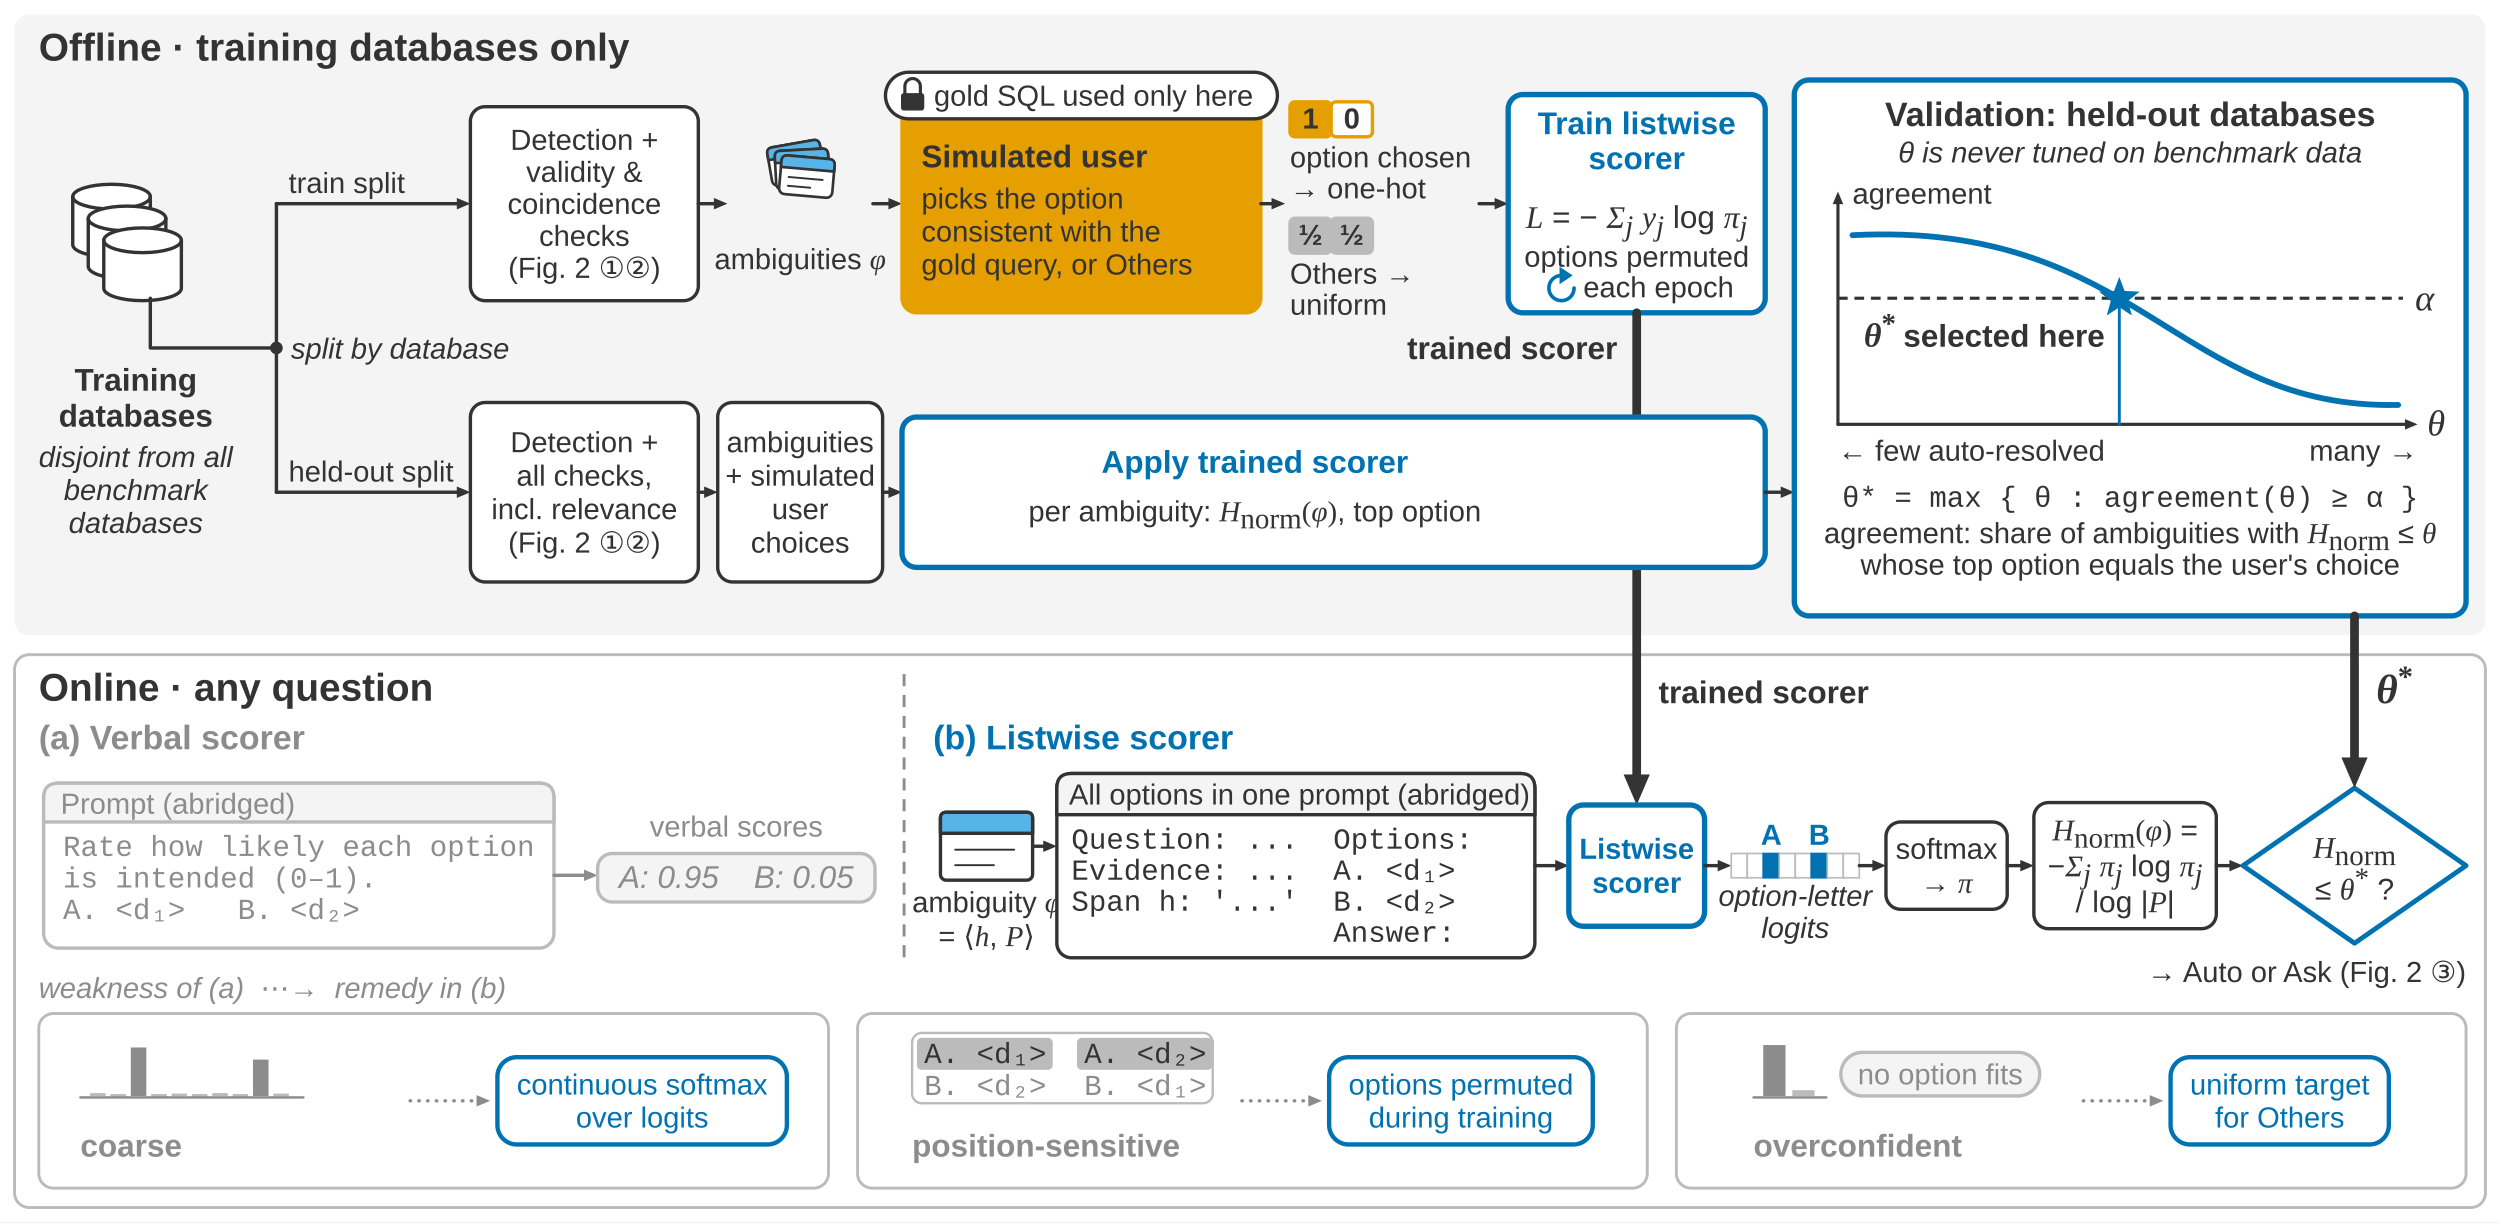
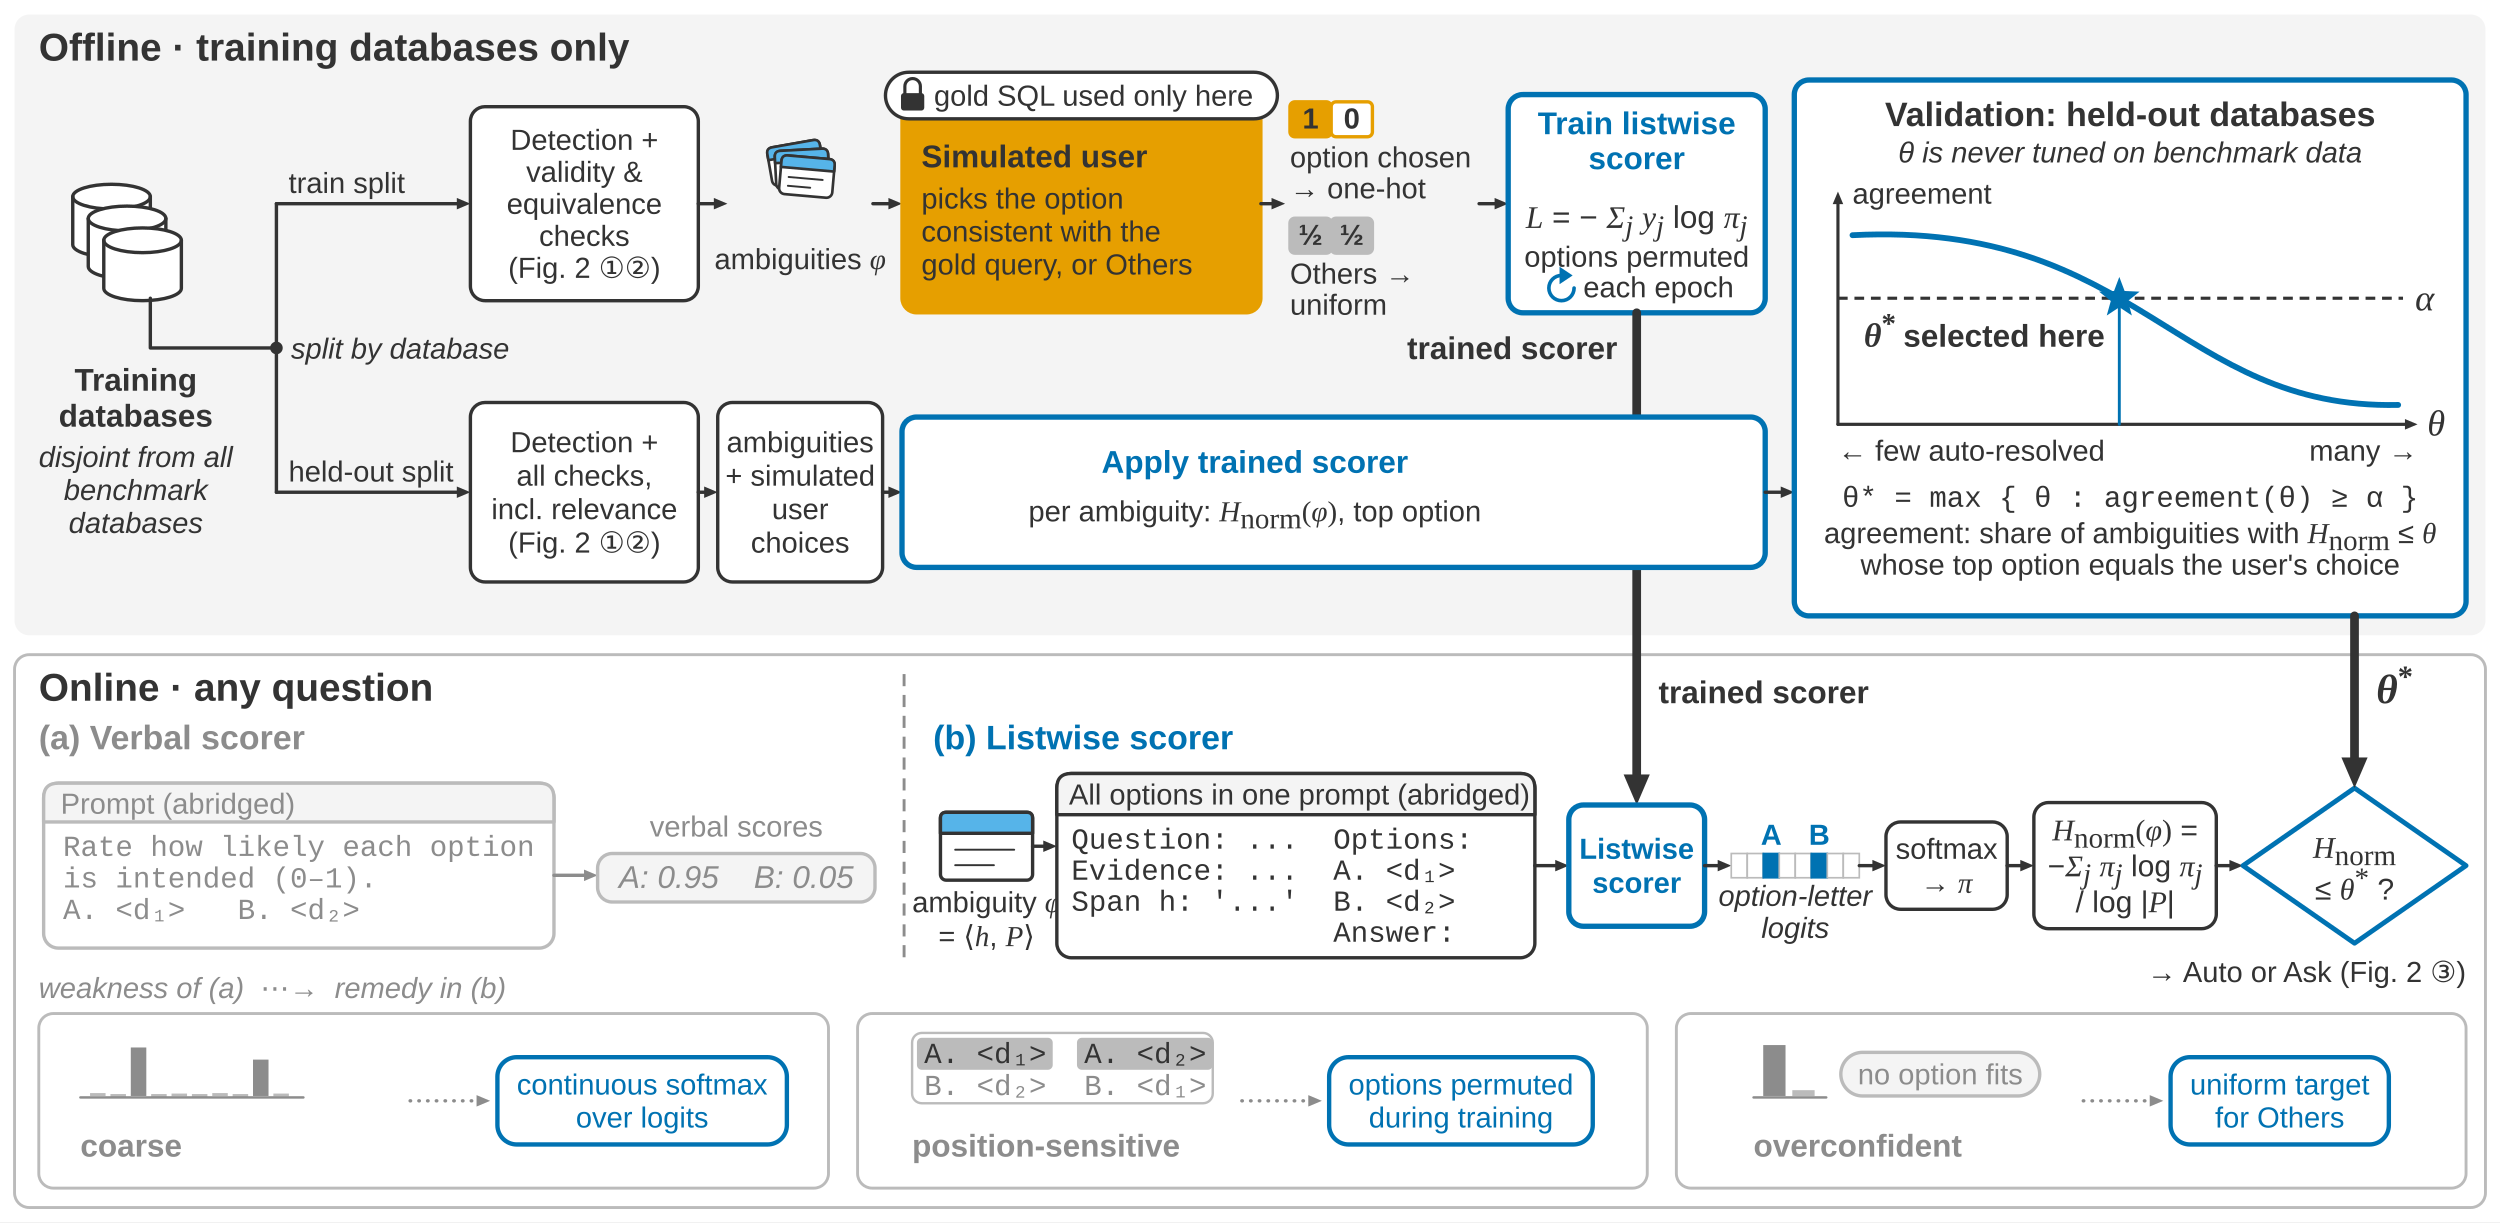
<svg xmlns="http://www.w3.org/2000/svg" width="7.16in" height="3.5in" viewBox="0 0 515.52 252.0">
  <rect width="515.52" height="252.0" fill="#FFFFFF" />
  <rect x="3.00" y="3.00" width="509.52" height="128.00" rx="3" fill="#F4F4F4" stroke="none" />
  <rect x="3.00" y="135.00" width="509.52" height="114.00" rx="3" fill="#FFFFFF" stroke="#BBBBBB" stroke-width="0.6" />
  <text fill="#333333" xml:space="preserve">
    <tspan x="8.00" y="12.50" font-family="'Liberation Sans', Helvetica, Arial, sans-serif" font-size="8.00" font-weight="bold">Offline · training databases only</tspan>
  </text>
  <text fill="#333333" xml:space="preserve">
    <tspan x="8.00" y="144.50" font-family="'Liberation Sans', Helvetica, Arial, sans-serif" font-size="8.00" font-weight="bold">Online · any question</tspan>
  </text>
  <path d="M15.0,40.55 A8.0,2.55 0 0 1 31.0,40.55 V50.45 A8.0,2.55 0 0 1 15.0,50.45 Z" fill="#FFFFFF" stroke="#333333" stroke-width="0.7" stroke-linejoin="round" stroke-linecap="round" />
  <path d="M15.0,40.55 A8.0,2.55 0 0 0 31.0,40.55" fill="none" stroke="#333333" stroke-width="0.7" stroke-linejoin="round" stroke-linecap="round" />
  <path d="M18.2,45.05 A8.0,2.55 0 0 1 34.2,45.05 V54.95 A8.0,2.55 0 0 1 18.2,54.95 Z" fill="#FFFFFF" stroke="#333333" stroke-width="0.7" stroke-linejoin="round" stroke-linecap="round" />
  <path d="M18.2,45.05 A8.0,2.55 0 0 0 34.2,45.05" fill="none" stroke="#333333" stroke-width="0.7" stroke-linejoin="round" stroke-linecap="round" />
  <path d="M21.4,49.55 A8.0,2.55 0 0 1 37.4,49.55 V59.45 A8.0,2.55 0 0 1 21.4,59.45 Z" fill="#FFFFFF" stroke="#333333" stroke-width="0.7" stroke-linejoin="round" stroke-linecap="round" />
  <path d="M21.4,49.55 A8.0,2.55 0 0 0 37.4,49.55" fill="none" stroke="#333333" stroke-width="0.7" stroke-linejoin="round" stroke-linecap="round" />
  <text fill="#333333" xml:space="preserve">
    <tspan x="15.36" y="80.58" font-family="'Liberation Sans', Helvetica, Arial, sans-serif" font-size="6.50" font-weight="bold">Training</tspan>
  </text>
  <text fill="#333333" xml:space="preserve">
    <tspan x="12.10" y="87.98" font-family="'Liberation Sans', Helvetica, Arial, sans-serif" font-size="6.50" font-weight="bold">databases</tspan>
  </text>
  <text fill="#333333" xml:space="preserve">
    <tspan x="7.99" y="96.30" font-family="'Liberation Sans', Helvetica, Arial, sans-serif" font-size="6.00" font-style="italic">disjoint from all</tspan>
  </text>
  <text fill="#333333" xml:space="preserve">
    <tspan x="13.16" y="103.10" font-family="'Liberation Sans', Helvetica, Arial, sans-serif" font-size="6.00" font-style="italic">benchmark</tspan>
  </text>
  <text fill="#333333" xml:space="preserve">
    <tspan x="14.16" y="109.90" font-family="'Liberation Sans', Helvetica, Arial, sans-serif" font-size="6.00" font-style="italic">databases</tspan>
  </text>
  <path d="M31.00,61.50 L31.00,71.75 L57.00,71.75" fill="none" stroke="#333333" stroke-width="0.7" stroke-linejoin="round" stroke-linecap="round" />
  <path d="M57.00,42.00 L57.00,101.50" fill="none" stroke="#333333" stroke-width="0.7" stroke-linejoin="round" stroke-linecap="round" />
  <circle cx="57.00" cy="71.75" r="1.3" fill="#333333" stroke="none" />
  <path d="M57.00,42.00 L94.76,42.00" fill="none" stroke="#333333" stroke-width="0.7" stroke-linejoin="round" stroke-linecap="round" />
  <polygon points="97.00,42.00 94.20,43.18 94.20,40.82" fill="#333333" />
  <path d="M57.00,101.50 L94.76,101.50" fill="none" stroke="#333333" stroke-width="0.7" stroke-linejoin="round" stroke-linecap="round" />
  <polygon points="97.00,101.50 94.20,102.68 94.20,100.32" fill="#333333" />
  <text fill="#333333" xml:space="preserve">
    <tspan x="59.50" y="39.80" font-family="'Liberation Sans', Helvetica, Arial, sans-serif" font-size="6.00">train split</tspan>
  </text>
  <text fill="#333333" xml:space="preserve">
    <tspan x="59.50" y="99.30" font-family="'Liberation Sans', Helvetica, Arial, sans-serif" font-size="6.00">held-out split</tspan>
  </text>
  <text fill="#333333" xml:space="preserve">
    <tspan x="60.00" y="73.95" font-family="'Liberation Sans', Helvetica, Arial, sans-serif" font-size="6.00" font-style="italic">split by database</tspan>
  </text>
  <rect x="97.00" y="22.00" width="47.00" height="40.00" rx="3" fill="#FFFFFF" stroke="#333333" stroke-width="0.7" />
  <text fill="#333333" xml:space="preserve">
    <tspan x="105.24" y="30.90" font-family="'Liberation Sans', Helvetica, Arial, sans-serif" font-size="6.00">Detection +</tspan>
  </text>
  <text fill="#333333" xml:space="preserve">
    <tspan x="108.50" y="37.50" font-family="'Liberation Sans', Helvetica, Arial, sans-serif" font-size="6.00">validity &amp;</tspan>
  </text>
  <text fill="#333333" xml:space="preserve">
-     <tspan x="104.66" y="44.10" font-family="'Liberation Sans', Helvetica, Arial, sans-serif" font-size="6.00">coincidence</tspan>
+     <tspan x="104.49" y="44.10" font-family="'Liberation Sans', Helvetica, Arial, sans-serif" font-size="6.00">equivalence</tspan>
  </text>
  <text fill="#333333" xml:space="preserve">
    <tspan x="111.16" y="50.70" font-family="'Liberation Sans', Helvetica, Arial, sans-serif" font-size="6.00">checks</tspan>
  </text>
  <text fill="#333333" xml:space="preserve">
    <tspan x="104.79" y="57.30" font-family="'Liberation Sans', Helvetica, Arial, sans-serif" font-size="6.00">(Fig. 2 </tspan>
    <tspan x="123.46" y="57.30" font-family="'DejaVu Sans', 'Segoe UI Symbol', sans-serif" font-size="6.00">①②</tspan>
    <tspan x="134.22" y="57.30" font-family="'Liberation Sans', Helvetica, Arial, sans-serif" font-size="6.00">)</tspan>
  </text>
  <path d="M144.00,42.00 L147.76,42.00" fill="none" stroke="#333333" stroke-width="0.7" stroke-linejoin="round" stroke-linecap="round" />
  <polygon points="150.00,42.00 147.20,43.18 147.20,40.82" fill="#333333" />
  <g transform="rotate(-10 165.0 38.5)">
    <rect x="159.50" y="29.50" width="11.00" height="8.00" rx="1.2" fill="#FFFFFF" stroke="#333333" stroke-width="0.55" />
    <path d="M159.5,31.98 V30.7 Q159.5,29.5 160.7,29.5 H169.3 Q170.5,29.5 170.5,30.7 V31.98 Z" fill="#56B4E9" stroke="#333333" stroke-width="0.55" stroke-linejoin="round" stroke-linecap="round" />
    <path d="M161.26,33.91 L168.30,33.91" fill="none" stroke="#333333" stroke-width="0.4" stroke-linejoin="round" stroke-linecap="round" />
    <path d="M161.26,35.73 L165.88,35.73" fill="none" stroke="#333333" stroke-width="0.4" stroke-linejoin="round" stroke-linecap="round" />
  </g>
  <g transform="rotate(-3 165.0 38.5)">
    <rect x="160.10" y="30.90" width="11.00" height="8.00" rx="1.2" fill="#FFFFFF" stroke="#333333" stroke-width="0.55" />
    <path d="M160.1,33.38 V32.1 Q160.1,30.9 161.3,30.9 H169.9 Q171.1,30.9 171.1,32.1 V33.38 Z" fill="#56B4E9" stroke="#333333" stroke-width="0.55" stroke-linejoin="round" stroke-linecap="round" />
    <path d="M161.86,35.31 L168.90,35.31" fill="none" stroke="#333333" stroke-width="0.4" stroke-linejoin="round" stroke-linecap="round" />
    <path d="M161.86,37.13 L166.48,37.13" fill="none" stroke="#333333" stroke-width="0.4" stroke-linejoin="round" stroke-linecap="round" />
  </g>
  <g transform="rotate(5 165.0 38.5)">
    <rect x="160.70" y="32.30" width="11.00" height="8.00" rx="1.2" fill="#FFFFFF" stroke="#333333" stroke-width="0.55" />
    <path d="M160.7,34.78 V33.5 Q160.7,32.3 161.9,32.3 H170.5 Q171.7,32.3 171.7,33.5 V34.78 Z" fill="#56B4E9" stroke="#333333" stroke-width="0.55" stroke-linejoin="round" stroke-linecap="round" />
    <path d="M162.46,36.71 L169.50,36.71" fill="none" stroke="#333333" stroke-width="0.4" stroke-linejoin="round" stroke-linecap="round" />
    <path d="M162.46,38.53 L167.08,38.53" fill="none" stroke="#333333" stroke-width="0.4" stroke-linejoin="round" stroke-linecap="round" />
  </g>
  <text fill="#333333" xml:space="preserve">
    <tspan x="147.33" y="55.50" font-family="'Liberation Sans', Helvetica, Arial, sans-serif" font-size="6.00">ambiguities </tspan>
    <tspan x="179.35" y="55.50" font-family="'Liberation Serif', 'Times New Roman', Times, serif" font-size="6.00" font-style="italic">φ</tspan>
  </text>
  <path d="M180.00,42.00 L183.76,42.00" fill="none" stroke="#333333" stroke-width="0.7" stroke-linejoin="round" stroke-linecap="round" />
  <polygon points="186.00,42.00 183.20,43.18 183.20,40.82" fill="#333333" />
  <rect x="186.00" y="19.50" width="74.00" height="45.00" rx="3" fill="#E69F00" stroke="#E69F00" stroke-width="0.7" />
  <text fill="#333333" xml:space="preserve">
    <tspan x="190.00" y="34.50" font-family="'Liberation Sans', Helvetica, Arial, sans-serif" font-size="6.50" font-weight="bold">Simulated user</tspan>
  </text>
  <text fill="#333333" xml:space="preserve">
    <tspan x="190.00" y="43.00" font-family="'Liberation Sans', Helvetica, Arial, sans-serif" font-size="6.00">picks the option</tspan>
  </text>
  <text fill="#333333" xml:space="preserve">
    <tspan x="190.00" y="49.80" font-family="'Liberation Sans', Helvetica, Arial, sans-serif" font-size="6.00">consistent with the</tspan>
  </text>
  <text fill="#333333" xml:space="preserve">
    <tspan x="190.00" y="56.60" font-family="'Liberation Sans', Helvetica, Arial, sans-serif" font-size="6.00">gold query, or Others</tspan>
  </text>
  <rect x="182.59" y="14.90" width="80.82" height="9.60" rx="4.8" fill="#FFFFFF" stroke="#333333" stroke-width="0.7" />
  <path d="M186.591,19.4 V17.8 A1.6,1.6 0 0 1 189.791,17.8 V19.4" fill="none" stroke="#333333" stroke-width="0.65" stroke-linejoin="round" stroke-linecap="round" />
  <rect x="185.79" y="19.20" width="4.80" height="3.60" rx="0.6" fill="#333333" stroke="none" />
  <text fill="#333333" xml:space="preserve">
    <tspan x="192.59" y="21.80" font-family="'Liberation Sans', Helvetica, Arial, sans-serif" font-size="6.00">gold SQL used only here</tspan>
  </text>
  <path d="M260.00,42.00 L262.76,42.00" fill="none" stroke="#333333" stroke-width="0.7" stroke-linejoin="round" stroke-linecap="round" />
  <polygon points="265.00,42.00 262.20,43.18 262.20,40.82" fill="#333333" />
  <rect x="266.00" y="21.00" width="8.50" height="7.20" rx="1" fill="#E69F00" stroke="#E69F00" stroke-width="0.7" />
  <text fill="#333333" xml:space="preserve">
    <tspan x="268.58" y="26.50" font-family="'Liberation Sans', Helvetica, Arial, sans-serif" font-size="6.00" font-weight="bold">1</tspan>
  </text>
  <rect x="274.50" y="21.00" width="8.50" height="7.20" rx="1" fill="#FFFFFF" stroke="#E69F00" stroke-width="0.7" />
  <text fill="#333333" xml:space="preserve">
    <tspan x="277.08" y="26.50" font-family="'Liberation Sans', Helvetica, Arial, sans-serif" font-size="6.00" font-weight="bold">0</tspan>
  </text>
  <text fill="#333333" xml:space="preserve">
    <tspan x="266.00" y="34.50" font-family="'Liberation Sans', Helvetica, Arial, sans-serif" font-size="6.00">option chosen</tspan>
  </text>
  <text fill="#333333" xml:space="preserve">
    <tspan x="266.00" y="40.90" font-family="'Liberation Sans', Helvetica, Arial, sans-serif" font-size="6.00">→ one-hot</tspan>
  </text>
  <rect x="266.00" y="45.00" width="8.50" height="7.20" rx="1" fill="#BBBBBB" stroke="#BBBBBB" stroke-width="0.7" />
  <text fill="#333333" xml:space="preserve">
    <tspan x="267.75" y="50.50" font-family="'Liberation Sans', Helvetica, Arial, sans-serif" font-size="6.00" font-weight="bold">½</tspan>
  </text>
  <rect x="274.50" y="45.00" width="8.50" height="7.20" rx="1" fill="#BBBBBB" stroke="#BBBBBB" stroke-width="0.7" />
  <text fill="#333333" xml:space="preserve">
    <tspan x="276.25" y="50.50" font-family="'Liberation Sans', Helvetica, Arial, sans-serif" font-size="6.00" font-weight="bold">½</tspan>
  </text>
  <text fill="#333333" xml:space="preserve">
    <tspan x="266.00" y="58.50" font-family="'Liberation Sans', Helvetica, Arial, sans-serif" font-size="6.00">Others →</tspan>
  </text>
  <text fill="#333333" xml:space="preserve">
    <tspan x="266.00" y="64.90" font-family="'Liberation Sans', Helvetica, Arial, sans-serif" font-size="6.00">uniform</tspan>
  </text>
  <path d="M305.00,42.00 L308.76,42.00" fill="none" stroke="#333333" stroke-width="0.7" stroke-linejoin="round" stroke-linecap="round" />
  <polygon points="311.00,42.00 308.20,43.18 308.20,40.82" fill="#333333" />
  <rect x="311.00" y="19.50" width="53.00" height="45.00" rx="3" fill="#FFFFFF" stroke="#0072B2" stroke-width="1.1" />
  <text fill="#0072B2" xml:space="preserve">
    <tspan x="317.09" y="27.67" font-family="'Liberation Sans', Helvetica, Arial, sans-serif" font-size="6.50" font-weight="bold">Train listwise</tspan>
  </text>
  <text fill="#0072B2" xml:space="preserve">
    <tspan x="327.56" y="34.88" font-family="'Liberation Sans', Helvetica, Arial, sans-serif" font-size="6.50" font-weight="bold">scorer</tspan>
  </text>
  <text fill="#333333" xml:space="preserve">
    <tspan x="314.64" y="47.00" font-family="'Liberation Serif', 'Times New Roman', Times, serif" font-size="6.50" font-style="italic">L</tspan>
    <tspan x="318.25" y="47.00" font-family="'Liberation Sans', Helvetica, Arial, sans-serif" font-size="6.50"> = − </tspan>
    <tspan x="331.26" y="47.00" font-family="'Liberation Serif', 'Times New Roman', Times, serif" font-size="6.50" font-style="italic">Σ</tspan>
    <tspan x="335.13" y="48.56" font-family="'Liberation Serif', 'Times New Roman', Times, serif" font-size="6.00" font-style="italic">j</tspan>
    <tspan x="336.79" y="47.00" font-family="'Liberation Sans', Helvetica, Arial, sans-serif" font-size="6.50"> </tspan>
    <tspan x="338.60" y="47.00" font-family="'Liberation Serif', 'Times New Roman', Times, serif" font-size="6.50" font-style="italic">y</tspan>
    <tspan x="341.49" y="48.56" font-family="'Liberation Serif', 'Times New Roman', Times, serif" font-size="6.00" font-style="italic">j</tspan>
    <tspan x="343.15" y="47.00" font-family="'Liberation Sans', Helvetica, Arial, sans-serif" font-size="6.50"> log </tspan>
    <tspan x="355.44" y="47.00" font-family="'Liberation Serif', 'Times New Roman', Times, serif" font-size="6.50" font-style="italic">π</tspan>
    <tspan x="358.69" y="48.56" font-family="'Liberation Serif', 'Times New Roman', Times, serif" font-size="6.00" font-style="italic">j</tspan>
  </text>
  <text fill="#333333" xml:space="preserve">
    <tspan x="314.32" y="55.00" font-family="'Liberation Sans', Helvetica, Arial, sans-serif" font-size="6.00">options permuted</tspan>
  </text>
  <text fill="#333333" xml:space="preserve">
    <tspan x="326.49" y="61.30" font-family="'Liberation Sans', Helvetica, Arial, sans-serif" font-size="6.00">each epoch</tspan>
  </text>
  <path d="M324.589,59.4 A2.6,2.6 0 1 1 321.989,56.8" fill="none" stroke="#0072B2" stroke-width="0.75" stroke-linejoin="round" stroke-linecap="round" />
  <polygon points="321.59,55.00 324.29,56.80 321.59,58.60" fill="#0072B2" />
  <rect x="97.00" y="83.00" width="47.00" height="37.00" rx="3" fill="#FFFFFF" stroke="#333333" stroke-width="0.7" />
  <text fill="#333333" xml:space="preserve">
    <tspan x="105.24" y="93.25" font-family="'Liberation Sans', Helvetica, Arial, sans-serif" font-size="6.00">Detection +</tspan>
  </text>
  <text fill="#333333" xml:space="preserve">
    <tspan x="106.50" y="100.15" font-family="'Liberation Sans', Helvetica, Arial, sans-serif" font-size="6.00">all checks,</tspan>
  </text>
  <text fill="#333333" xml:space="preserve">
    <tspan x="101.32" y="107.05" font-family="'Liberation Sans', Helvetica, Arial, sans-serif" font-size="6.00">incl. relevance</tspan>
  </text>
  <text fill="#333333" xml:space="preserve">
    <tspan x="104.79" y="113.95" font-family="'Liberation Sans', Helvetica, Arial, sans-serif" font-size="6.00">(Fig. 2 </tspan>
    <tspan x="123.46" y="113.95" font-family="'DejaVu Sans', 'Segoe UI Symbol', sans-serif" font-size="6.00">①②</tspan>
    <tspan x="134.22" y="113.95" font-family="'Liberation Sans', Helvetica, Arial, sans-serif" font-size="6.00">)</tspan>
  </text>
  <path d="M144.00,101.50 L145.76,101.50" fill="none" stroke="#333333" stroke-width="0.7" stroke-linejoin="round" stroke-linecap="round" />
  <polygon points="148.00,101.50 145.20,102.68 145.20,100.32" fill="#333333" />
  <rect x="148.00" y="83.00" width="34.00" height="37.00" rx="3" fill="#FFFFFF" stroke="#333333" stroke-width="0.7" />
  <text fill="#333333" xml:space="preserve">
    <tspan x="149.83" y="93.25" font-family="'Liberation Sans', Helvetica, Arial, sans-serif" font-size="6.00">ambiguities</tspan>
  </text>
  <text fill="#333333" xml:space="preserve">
    <tspan x="149.58" y="100.15" font-family="'Liberation Sans', Helvetica, Arial, sans-serif" font-size="6.00">+ simulated</tspan>
  </text>
  <text fill="#333333" xml:space="preserve">
    <tspan x="159.16" y="107.05" font-family="'Liberation Sans', Helvetica, Arial, sans-serif" font-size="6.00">user</tspan>
  </text>
  <text fill="#333333" xml:space="preserve">
    <tspan x="154.83" y="113.95" font-family="'Liberation Sans', Helvetica, Arial, sans-serif" font-size="6.00">choices</tspan>
  </text>
  <path d="M182.00,101.50 L183.76,101.50" fill="none" stroke="#333333" stroke-width="0.7" stroke-linejoin="round" stroke-linecap="round" />
  <polygon points="186.00,101.50 183.20,102.68 183.20,100.32" fill="#333333" />
  <path d="M337.50,64.50 L337.50,160.00" fill="none" stroke="#333333" stroke-width="1.8" stroke-linejoin="round" stroke-linecap="round" />
  <polygon points="337.50,166.00 334.80,159.70 340.20,159.70" fill="#333333" />
  <text fill="#333333" xml:space="preserve">
    <tspan x="290.15" y="74.05" font-family="'Liberation Sans', Helvetica, Arial, sans-serif" font-size="6.50" font-weight="bold">trained scorer</tspan>
  </text>
  <rect x="186.00" y="86.00" width="178.00" height="31.00" rx="3" fill="#FFFFFF" stroke="#0072B2" stroke-width="1.1" />
  <text fill="#0072B2" xml:space="preserve">
    <tspan x="227.15" y="97.50" font-family="'Liberation Sans', Helvetica, Arial, sans-serif" font-size="6.50" font-weight="bold">Apply trained scorer</tspan>
  </text>
  <text fill="#333333" xml:space="preserve">
    <tspan x="212.08" y="107.50" font-family="'Liberation Sans', Helvetica, Arial, sans-serif" font-size="6.00">per ambiguity: </tspan>
    <tspan x="251.42" y="107.50" font-family="'Liberation Serif', 'Times New Roman', Times, serif" font-size="6.00" font-style="italic">H</tspan>
    <tspan x="255.76" y="108.94" font-family="'Liberation Serif', 'Times New Roman', Times, serif" font-size="6.00">norm</tspan>
    <tspan x="268.42" y="107.50" font-family="'Liberation Serif', 'Times New Roman', Times, serif" font-size="6.00">(</tspan>
    <tspan x="270.42" y="107.50" font-family="'Liberation Serif', 'Times New Roman', Times, serif" font-size="6.00" font-style="italic">φ</tspan>
    <tspan x="273.74" y="107.50" font-family="'Liberation Serif', 'Times New Roman', Times, serif" font-size="6.00">)</tspan>
    <tspan x="275.74" y="107.50" font-family="'Liberation Sans', Helvetica, Arial, sans-serif" font-size="6.00">, top option</tspan>
  </text>
  <path d="M364.00,101.50 L367.76,101.50" fill="none" stroke="#333333" stroke-width="0.7" stroke-linejoin="round" stroke-linecap="round" />
  <polygon points="370.00,101.50 367.20,102.68 367.20,100.32" fill="#333333" />
  <rect x="370.00" y="16.50" width="138.52" height="110.50" rx="3" fill="#FFFFFF" stroke="#0072B2" stroke-width="1.1" />
  <text fill="#333333" xml:space="preserve">
    <tspan x="388.70" y="26.00" font-family="'Liberation Sans', Helvetica, Arial, sans-serif" font-size="7.00" font-weight="bold">Validation: held-out databases</tspan>
  </text>
  <text fill="#333333" xml:space="preserve">
    <tspan x="391.44" y="33.50" font-family="'Liberation Sans', Helvetica, Arial, sans-serif" font-size="6.00" font-style="italic">θ is never tuned on benchmark data</tspan>
  </text>
  <path d="M379.00,87.50 L379.00,41.58" fill="none" stroke="#333333" stroke-width="0.65" stroke-linejoin="round" stroke-linecap="round" />
  <polygon points="379.00,39.50 380.09,42.10 377.91,42.10" fill="#333333" />
  <path d="M379.00,87.50 L496.44,87.50" fill="none" stroke="#333333" stroke-width="0.65" stroke-linejoin="round" stroke-linecap="round" />
  <polygon points="498.52,87.50 495.92,88.59 495.92,86.41" fill="#333333" />
  <text fill="#333333" xml:space="preserve">
    <tspan x="382.00" y="42.00" font-family="'Liberation Sans', Helvetica, Arial, sans-serif" font-size="6.00">agreement</tspan>
  </text>
  <text fill="#333333" xml:space="preserve">
    <tspan x="500.52" y="89.80" font-family="'Liberation Serif', 'Times New Roman', Times, serif" font-size="7.50" font-style="italic">θ</tspan>
  </text>
  <text fill="#333333" xml:space="preserve">
    <tspan x="379.00" y="95.00" font-family="'Liberation Sans', Helvetica, Arial, sans-serif" font-size="6.00">← few auto-resolved</tspan>
  </text>
  <text fill="#333333" xml:space="preserve">
    <tspan x="476.18" y="95.00" font-family="'Liberation Sans', Helvetica, Arial, sans-serif" font-size="6.00">many →</tspan>
  </text>
  <path d="M379.00,61.50 L495.52,61.50" fill="none" stroke="#333333" stroke-width="0.65" stroke-linejoin="round" stroke-linecap="butt" stroke-dasharray="2,1.4" />
  <text fill="#333333" xml:space="preserve">
    <tspan x="498.02" y="64.00" font-family="'Liberation Serif', 'Times New Roman', Times, serif" font-size="7.50" font-style="italic">α</tspan>
  </text>
  <path d="M382.00,48.50 C441.00,45.50 449.00,84.50 494.52,83.50" fill="none" stroke="#0072B2" stroke-width="1.2" stroke-linejoin="round" stroke-linecap="round" />
  <path d="M437.02,61.50 L437.02,87.50" fill="none" stroke="#0072B2" stroke-width="0.6" stroke-linejoin="round" stroke-linecap="round" />
  <polygon points="437.02,57.10 438.11,60.00 441.20,60.14 438.78,62.07 439.61,65.06 437.02,63.35 434.43,65.06 435.26,62.07 432.84,60.14 435.93,60.00" fill="#0072B2" />
  <text fill="#333333" xml:space="preserve">
    <tspan x="392.47" y="71.50" font-family="'Liberation Sans', Helvetica, Arial, sans-serif" font-size="6.50" font-weight="bold">selected here</tspan>
  </text>
  <text fill="#333333" xml:space="preserve">
    <tspan x="384.34" y="71.50" font-family="'Liberation Serif', 'Times New Roman', Times, serif" font-size="7.00" font-weight="bold" font-style="italic">θ</tspan>
    <tspan x="387.97" y="68.70" font-family="'Liberation Serif', 'Times New Roman', Times, serif" font-size="6.00" font-weight="bold">*</tspan>
  </text>
  <text fill="#333333" xml:space="preserve">
    <tspan x="379.84" y="104.50" font-family="'Liberation Mono', 'Courier New', Courier, monospace" font-size="6.00">θ* = max { θ : agreement(θ) ≥ α }</tspan>
  </text>
  <text fill="#333333" xml:space="preserve">
    <tspan x="376.12" y="112.00" font-family="'Liberation Sans', Helvetica, Arial, sans-serif" font-size="6.00">agreement: share of ambiguities with </tspan>
    <tspan x="475.83" y="112.00" font-family="'Liberation Serif', 'Times New Roman', Times, serif" font-size="6.00" font-style="italic">H</tspan>
    <tspan x="480.16" y="113.44" font-family="'Liberation Serif', 'Times New Roman', Times, serif" font-size="6.00">norm</tspan>
    <tspan x="492.83" y="112.00" font-family="'Liberation Sans', Helvetica, Arial, sans-serif" font-size="6.00"> ≤ </tspan>
    <tspan x="499.45" y="112.00" font-family="'Liberation Serif', 'Times New Roman', Times, serif" font-size="6.00" font-style="italic">θ</tspan>
  </text>
  <text fill="#333333" xml:space="preserve">
    <tspan x="383.66" y="118.50" font-family="'Liberation Sans', Helvetica, Arial, sans-serif" font-size="6.00">whose top option equals the user's choice</tspan>
  </text>
  <path d="M186.43,139.00 L186.43,199.00" fill="none" stroke="#8C8C8C" stroke-width="0.6" stroke-linejoin="round" stroke-linecap="butt" stroke-dasharray="2.5,1.8" />
  <text fill="#8C8C8C" xml:space="preserve">
    <tspan x="8.00" y="154.50" font-family="'Liberation Sans', Helvetica, Arial, sans-serif" font-size="7.00" font-weight="bold">(a) Verbal scorer</tspan>
  </text>
  <text fill="#0072B2" xml:space="preserve">
    <tspan x="192.43" y="154.50" font-family="'Liberation Sans', Helvetica, Arial, sans-serif" font-size="7.00" font-weight="bold">(b) Listwise scorer</tspan>
  </text>
  <rect x="9.00" y="161.50" width="105.23" height="34.00" rx="3" fill="#FFFFFF" stroke="#BBBBBB" stroke-width="0.7" />
  <path d="M9.0,169.5 V164.5 Q9.0,161.5 12.0,161.5 H111.225 Q114.225,161.5 114.225,164.5 V169.5 Z" fill="#F4F4F4" stroke="#BBBBBB" stroke-width="0.7" stroke-linejoin="round" stroke-linecap="round" />
  <text fill="#8C8C8C" xml:space="preserve">
    <tspan x="12.50" y="167.80" font-family="'Liberation Sans', Helvetica, Arial, sans-serif" font-size="6.00">Prompt (abridged)</tspan>
  </text>
  <text fill="#8C8C8C" xml:space="preserve">
    <tspan x="13.00" y="176.50" font-family="'Liberation Mono', 'Courier New', Courier, monospace" font-size="6.00">Rate how likely each option</tspan>
  </text>
  <text fill="#8C8C8C" xml:space="preserve">
    <tspan x="13.00" y="183.00" font-family="'Liberation Mono', 'Courier New', Courier, monospace" font-size="6.00">is intended (0–1).</tspan>
  </text>
  <text fill="#8C8C8C" xml:space="preserve">
    <tspan x="13.00" y="189.50" font-family="'Liberation Mono', 'Courier New', Courier, monospace" font-size="6.00">A. &lt;d₁&gt;   B. &lt;d₂&gt;</tspan>
  </text>
  <path d="M114.23,180.50 L120.99,180.50" fill="none" stroke="#8C8C8C" stroke-width="0.7" stroke-linejoin="round" stroke-linecap="round" />
  <polygon points="123.23,180.50 120.43,181.68 120.43,179.32" fill="#8C8C8C" />
  <text fill="#8C8C8C" xml:space="preserve">
    <tspan x="133.99" y="172.50" font-family="'Liberation Sans', Helvetica, Arial, sans-serif" font-size="6.00">verbal scores</tspan>
  </text>
  <rect x="123.23" y="176.00" width="57.20" height="10.00" rx="3" fill="#F4F4F4" stroke="#BBBBBB" stroke-width="0.7" />
  <text fill="#8C8C8C" xml:space="preserve">
    <tspan x="127.62" y="183.10" font-family="'Liberation Sans', Helvetica, Arial, sans-serif" font-size="6.50" font-style="italic">A: 0.95    B: 0.05</tspan>
  </text>
  <text fill="#8C8C8C" xml:space="preserve">
    <tspan x="8.00" y="205.80" font-family="'Liberation Sans', Helvetica, Arial, sans-serif" font-size="6.00" font-style="italic">weakness of (a)</tspan>
    <tspan x="50.35" y="205.80" font-family="'Liberation Sans', Helvetica, Arial, sans-serif" font-size="6.00">  </tspan>
    <tspan x="53.68" y="205.80" font-family="'DejaVu Sans', 'Segoe UI Symbol', sans-serif" font-size="6.00">⋯</tspan>
    <tspan x="59.68" y="205.80" font-family="'Liberation Sans', Helvetica, Arial, sans-serif" font-size="6.00">→  </tspan>
    <tspan x="69.02" y="205.80" font-family="'Liberation Sans', Helvetica, Arial, sans-serif" font-size="6.00" font-style="italic">remedy in (b)</tspan>
  </text>
  <rect x="8.00" y="209.00" width="162.84" height="36.00" rx="3" fill="#FFFFFF" stroke="#BBBBBB" stroke-width="0.6" />
  <rect x="18.57" y="225.40" width="3.20" height="0.60" rx="0" fill="#BBBBBB" stroke="none" />
  <rect x="22.77" y="225.60" width="3.20" height="0.60" rx="0" fill="#BBBBBB" stroke="none" />
  <rect x="26.97" y="216.00" width="3.20" height="10.00" rx="0" fill="#8C8C8C" stroke="none" />
  <rect x="31.17" y="225.60" width="3.20" height="0.60" rx="0" fill="#BBBBBB" stroke="none" />
  <rect x="35.37" y="225.50" width="3.20" height="0.60" rx="0" fill="#BBBBBB" stroke="none" />
  <rect x="39.57" y="225.60" width="3.20" height="0.60" rx="0" fill="#BBBBBB" stroke="none" />
  <rect x="43.77" y="225.40" width="3.20" height="0.60" rx="0" fill="#BBBBBB" stroke="none" />
  <rect x="47.97" y="225.60" width="3.20" height="0.60" rx="0" fill="#BBBBBB" stroke="none" />
  <rect x="52.17" y="218.50" width="3.20" height="7.50" rx="0" fill="#8C8C8C" stroke="none" />
  <rect x="56.37" y="225.50" width="3.20" height="0.60" rx="0" fill="#BBBBBB" stroke="none" />
  <path d="M16.57,226.30 L62.57,226.30" fill="none" stroke="#8C8C8C" stroke-width="0.5" stroke-linejoin="round" stroke-linecap="round" />
  <text fill="#8C8C8C" xml:space="preserve">
    <tspan x="16.57" y="238.50" font-family="'Liberation Sans', Helvetica, Arial, sans-serif" font-size="6.50" font-weight="bold">coarse</tspan>
  </text>
  <rect x="102.57" y="218.00" width="59.69" height="18.00" rx="4" fill="#FFFFFF" stroke="#0072B2" stroke-width="0.9" />
  <text fill="#0072B2" xml:space="preserve">
    <tspan x="106.57" y="225.70" font-family="'Liberation Sans', Helvetica, Arial, sans-serif" font-size="6.00">continuous softmax</tspan>
  </text>
  <text fill="#0072B2" xml:space="preserve">
    <tspan x="118.75" y="232.50" font-family="'Liberation Sans', Helvetica, Arial, sans-serif" font-size="6.00">over logits</tspan>
  </text>
  <path d="M84.57,227.00 L98.83,227.00" fill="none" stroke="#8C8C8C" stroke-width="0.7" stroke-linejoin="round" stroke-linecap="round" stroke-dasharray="0.1,1.7" />
  <polygon points="101.07,227.00 98.27,228.18 98.27,225.82" fill="#8C8C8C" />
  <rect x="176.84" y="209.00" width="162.84" height="36.00" rx="3" fill="#FFFFFF" stroke="#BBBBBB" stroke-width="0.6" />
  <rect x="189.08" y="214.00" width="28.00" height="6.60" rx="1" fill="#BBBBBB" stroke="none" />
  <text fill="#333333" xml:space="preserve">
    <tspan x="190.58" y="219.20" font-family="'Liberation Mono', 'Courier New', Courier, monospace" font-size="6.00">A. &lt;d₁&gt;</tspan>
  </text>
  <text fill="#8C8C8C" xml:space="preserve">
    <tspan x="190.58" y="225.80" font-family="'Liberation Mono', 'Courier New', Courier, monospace" font-size="6.00">B. &lt;d₂&gt;</tspan>
  </text>
  <rect x="222.08" y="214.00" width="28.00" height="6.60" rx="1" fill="#BBBBBB" stroke="none" />
  <text fill="#333333" xml:space="preserve">
    <tspan x="223.58" y="219.20" font-family="'Liberation Mono', 'Courier New', Courier, monospace" font-size="6.00">A. &lt;d₂&gt;</tspan>
  </text>
  <text fill="#8C8C8C" xml:space="preserve">
    <tspan x="223.58" y="225.80" font-family="'Liberation Mono', 'Courier New', Courier, monospace" font-size="6.00">B. &lt;d₁&gt;</tspan>
  </text>
  <rect x="188.08" y="213.00" width="62.00" height="14.50" rx="2" fill="none" stroke="#BBBBBB" stroke-width="0.5" />
  <text fill="#8C8C8C" xml:space="preserve">
    <tspan x="188.08" y="238.50" font-family="'Liberation Sans', Helvetica, Arial, sans-serif" font-size="6.50" font-weight="bold">position-sensitive</tspan>
  </text>
  <rect x="274.08" y="218.00" width="54.36" height="18.00" rx="4" fill="#FFFFFF" stroke="#0072B2" stroke-width="0.9" />
  <text fill="#0072B2" xml:space="preserve">
    <tspan x="278.08" y="225.70" font-family="'Liberation Sans', Helvetica, Arial, sans-serif" font-size="6.00">options permuted</tspan>
  </text>
  <text fill="#0072B2" xml:space="preserve">
    <tspan x="282.25" y="232.50" font-family="'Liberation Sans', Helvetica, Arial, sans-serif" font-size="6.00">during training</tspan>
  </text>
  <path d="M256.08,227.00 L270.34,227.00" fill="none" stroke="#8C8C8C" stroke-width="0.7" stroke-linejoin="round" stroke-linecap="round" stroke-dasharray="0.1,1.7" />
  <polygon points="272.58,227.00 269.78,228.18 269.78,225.82" fill="#8C8C8C" />
  <rect x="345.68" y="209.00" width="162.84" height="36.00" rx="3" fill="#FFFFFF" stroke="#BBBBBB" stroke-width="0.6" />
  <rect x="363.59" y="215.50" width="4.60" height="10.50" rx="0" fill="#8C8C8C" stroke="none" />
  <rect x="369.59" y="224.80" width="4.60" height="1.20" rx="0" fill="#BBBBBB" stroke="none" />
  <path d="M361.59,226.30 L376.59,226.30" fill="none" stroke="#8C8C8C" stroke-width="0.5" stroke-linejoin="round" stroke-linecap="round" />
  <rect x="379.59" y="217.00" width="41.02" height="9.00" rx="4.5" fill="#F4F4F4" stroke="#BBBBBB" stroke-width="0.7" />
  <text fill="#8C8C8C" xml:space="preserve">
    <tspan x="383.09" y="223.60" font-family="'Liberation Sans', Helvetica, Arial, sans-serif" font-size="6.00">no option fits</tspan>
  </text>
  <text fill="#8C8C8C" xml:space="preserve">
    <tspan x="361.59" y="238.50" font-family="'Liberation Sans', Helvetica, Arial, sans-serif" font-size="6.50" font-weight="bold">overconfident</tspan>
  </text>
  <rect x="447.59" y="218.00" width="45.01" height="18.00" rx="4" fill="#FFFFFF" stroke="#0072B2" stroke-width="0.9" />
  <text fill="#0072B2" xml:space="preserve">
    <tspan x="451.59" y="225.70" font-family="'Liberation Sans', Helvetica, Arial, sans-serif" font-size="6.00">uniform target</tspan>
  </text>
  <text fill="#0072B2" xml:space="preserve">
    <tspan x="456.76" y="232.50" font-family="'Liberation Sans', Helvetica, Arial, sans-serif" font-size="6.00">for Others</tspan>
  </text>
  <path d="M429.59,227.00 L443.85,227.00" fill="none" stroke="#8C8C8C" stroke-width="0.7" stroke-linejoin="round" stroke-linecap="round" stroke-dasharray="0.1,1.7" />
  <polygon points="446.09,227.00 443.29,228.18 443.29,225.82" fill="#8C8C8C" />
  <rect x="193.93" y="167.50" width="19.00" height="14.00" rx="1.2" fill="#FFFFFF" stroke="#333333" stroke-width="0.7" />
  <path d="M193.927,171.84 V168.7 Q193.927,167.5 195.127,167.5 H211.727 Q212.927,167.5 212.927,168.7 V171.84 Z" fill="#56B4E9" stroke="#333333" stroke-width="0.7" stroke-linejoin="round" stroke-linecap="round" />
  <path d="M196.97,175.22 L209.13,175.22" fill="none" stroke="#333333" stroke-width="0.4" stroke-linejoin="round" stroke-linecap="round" />
  <path d="M196.97,178.41 L204.95,178.41" fill="none" stroke="#333333" stroke-width="0.4" stroke-linejoin="round" stroke-linecap="round" />
  <text fill="#333333" xml:space="preserve">
    <tspan x="188.10" y="188.10" font-family="'Liberation Sans', Helvetica, Arial, sans-serif" font-size="6.00">ambiguity </tspan>
    <tspan x="215.44" y="188.10" font-family="'Liberation Serif', 'Times New Roman', Times, serif" font-size="6.00" font-style="italic">φ</tspan>
  </text>
  <text fill="#333333" xml:space="preserve">
    <tspan x="193.50" y="195.10" font-family="'Liberation Sans', Helvetica, Arial, sans-serif" font-size="6.00">= </tspan>
    <tspan x="198.67" y="195.10" font-family="'DejaVu Sans', 'Segoe UI Symbol', sans-serif" font-size="6.00">⟨</tspan>
    <tspan x="201.01" y="195.10" font-family="'Liberation Serif', 'Times New Roman', Times, serif" font-size="6.00" font-style="italic">h</tspan>
    <tspan x="204.01" y="195.10" font-family="'Liberation Sans', Helvetica, Arial, sans-serif" font-size="6.00">, </tspan>
    <tspan x="207.35" y="195.10" font-family="'Liberation Serif', 'Times New Roman', Times, serif" font-size="6.00" font-style="italic">P</tspan>
    <tspan x="211.01" y="195.10" font-family="'DejaVu Sans', 'Segoe UI Symbol', sans-serif" font-size="6.00">⟩</tspan>
  </text>
  <path d="M212.93,174.50 L215.69,174.50" fill="none" stroke="#333333" stroke-width="0.7" stroke-linejoin="round" stroke-linecap="round" />
  <polygon points="217.93,174.50 215.13,175.68 215.13,173.32" fill="#333333" />
  <rect x="217.93" y="159.50" width="98.57" height="38.00" rx="3" fill="#FFFFFF" stroke="#333333" stroke-width="0.7" />
  <path d="M217.927,168.0 V162.5 Q217.927,159.5 220.927,159.5 H313.5 Q316.5,159.5 316.5,162.5 V168.0 Z" fill="#F4F4F4" stroke="#333333" stroke-width="0.7" stroke-linejoin="round" stroke-linecap="round" />
  <text fill="#333333" xml:space="preserve">
    <tspan x="220.43" y="165.90" font-family="'Liberation Sans', Helvetica, Arial, sans-serif" font-size="6.00">All options in one prompt (abridged)</tspan>
  </text>
  <text fill="#333333" xml:space="preserve">
    <tspan x="220.93" y="175.00" font-family="'Liberation Mono', 'Courier New', Courier, monospace" font-size="6.00">Question: ...</tspan>
  </text>
  <text fill="#333333" xml:space="preserve">
    <tspan x="220.93" y="181.40" font-family="'Liberation Mono', 'Courier New', Courier, monospace" font-size="6.00">Evidence: ...</tspan>
  </text>
  <text fill="#333333" xml:space="preserve">
    <tspan x="220.93" y="187.80" font-family="'Liberation Mono', 'Courier New', Courier, monospace" font-size="6.00">Span h: '...'</tspan>
  </text>
  <text fill="#333333" xml:space="preserve">
    <tspan x="274.93" y="175.00" font-family="'Liberation Mono', 'Courier New', Courier, monospace" font-size="6.00">Options:</tspan>
  </text>
  <text fill="#333333" xml:space="preserve">
    <tspan x="274.93" y="181.40" font-family="'Liberation Mono', 'Courier New', Courier, monospace" font-size="6.00">A. &lt;d₁&gt;</tspan>
  </text>
  <text fill="#333333" xml:space="preserve">
    <tspan x="274.93" y="187.80" font-family="'Liberation Mono', 'Courier New', Courier, monospace" font-size="6.00">B. &lt;d₂&gt;</tspan>
  </text>
  <text fill="#333333" xml:space="preserve">
    <tspan x="274.93" y="194.20" font-family="'Liberation Mono', 'Courier New', Courier, monospace" font-size="6.00">Answer:</tspan>
  </text>
  <path d="M316.50,178.50 L321.26,178.50" fill="none" stroke="#333333" stroke-width="0.7" stroke-linejoin="round" stroke-linecap="round" />
  <polygon points="323.50,178.50 320.70,179.68 320.70,177.32" fill="#333333" />
  <rect x="323.50" y="166.00" width="28.00" height="25.00" rx="3" fill="#FFFFFF" stroke="#0072B2" stroke-width="1.1" />
  <text fill="#0072B2" xml:space="preserve">
    <tspan x="325.66" y="177.09" font-family="'Liberation Sans', Helvetica, Arial, sans-serif" font-size="6.00" font-weight="bold">Listwise</tspan>
  </text>
  <text fill="#0072B2" xml:space="preserve">
    <tspan x="328.33" y="184.11" font-family="'Liberation Sans', Helvetica, Arial, sans-serif" font-size="6.00" font-weight="bold">scorer</tspan>
  </text>
  <path d="M351.50,178.50 L354.76,178.50" fill="none" stroke="#333333" stroke-width="0.7" stroke-linejoin="round" stroke-linecap="round" />
  <polygon points="357.00,178.50 354.20,179.68 354.20,177.32" fill="#333333" />
  <rect x="357.00" y="176.00" width="3.30" height="5.00" rx="0" fill="#FFFFFF" stroke="#BBBBBB" stroke-width="0.35" />
  <rect x="360.30" y="176.00" width="3.30" height="5.00" rx="0" fill="#FFFFFF" stroke="#BBBBBB" stroke-width="0.35" />
  <rect x="363.60" y="176.00" width="3.30" height="5.00" rx="0" fill="#0072B2" stroke="#0072B2" stroke-width="0.35" />
  <rect x="366.90" y="176.00" width="3.30" height="5.00" rx="0" fill="#FFFFFF" stroke="#BBBBBB" stroke-width="0.35" />
  <rect x="370.20" y="176.00" width="3.30" height="5.00" rx="0" fill="#FFFFFF" stroke="#BBBBBB" stroke-width="0.35" />
  <rect x="373.50" y="176.00" width="3.30" height="5.00" rx="0" fill="#0072B2" stroke="#0072B2" stroke-width="0.35" />
  <rect x="376.80" y="176.00" width="3.30" height="5.00" rx="0" fill="#FFFFFF" stroke="#BBBBBB" stroke-width="0.35" />
  <rect x="380.10" y="176.00" width="3.30" height="5.00" rx="0" fill="#FFFFFF" stroke="#BBBBBB" stroke-width="0.35" />
  <text fill="#0072B2" xml:space="preserve">
    <tspan x="363.08" y="174.20" font-family="'Liberation Sans', Helvetica, Arial, sans-serif" font-size="6.00" font-weight="bold">A</tspan>
  </text>
  <text fill="#0072B2" xml:space="preserve">
    <tspan x="372.98" y="174.20" font-family="'Liberation Sans', Helvetica, Arial, sans-serif" font-size="6.00" font-weight="bold">B</tspan>
  </text>
  <text fill="#333333" xml:space="preserve">
    <tspan x="354.36" y="186.80" font-family="'Liberation Sans', Helvetica, Arial, sans-serif" font-size="6.00" font-style="italic">option-letter</tspan>
  </text>
  <text fill="#333333" xml:space="preserve">
    <tspan x="363.20" y="193.40" font-family="'Liberation Sans', Helvetica, Arial, sans-serif" font-size="6.00" font-style="italic">logits</tspan>
  </text>
  <path d="M383.40,178.50 L386.66,178.50" fill="none" stroke="#333333" stroke-width="0.7" stroke-linejoin="round" stroke-linecap="round" />
  <polygon points="388.90,178.50 386.10,179.68 386.10,177.32" fill="#333333" />
  <rect x="388.90" y="169.50" width="25.00" height="18.00" rx="3" fill="#FFFFFF" stroke="#333333" stroke-width="0.7" />
  <text fill="#333333" xml:space="preserve">
    <tspan x="390.90" y="177.09" font-family="'Liberation Sans', Helvetica, Arial, sans-serif" font-size="6.00">softmax</tspan>
  </text>
  <text fill="#333333" xml:space="preserve">
    <tspan x="396.06" y="184.11" font-family="'Liberation Sans', Helvetica, Arial, sans-serif" font-size="6.00">→ </tspan>
    <tspan x="403.73" y="184.11" font-family="'Liberation Serif', 'Times New Roman', Times, serif" font-size="6.00" font-style="italic">π</tspan>
  </text>
  <path d="M413.90,178.50 L417.16,178.50" fill="none" stroke="#333333" stroke-width="0.7" stroke-linejoin="round" stroke-linecap="round" />
  <polygon points="419.40,178.50 416.60,179.68 416.60,177.32" fill="#333333" />
  <rect x="419.40" y="165.50" width="37.62" height="26.00" rx="3" fill="#FFFFFF" stroke="#333333" stroke-width="0.7" />
  <text fill="#333333" xml:space="preserve">
    <tspan x="423.19" y="173.30" font-family="'Liberation Serif', 'Times New Roman', Times, serif" font-size="6.20" font-style="italic">H</tspan>
    <tspan x="427.67" y="174.79" font-family="'Liberation Serif', 'Times New Roman', Times, serif" font-size="6.00">norm</tspan>
    <tspan x="440.33" y="173.30" font-family="'Liberation Serif', 'Times New Roman', Times, serif" font-size="6.20">(</tspan>
    <tspan x="442.39" y="173.30" font-family="'Liberation Serif', 'Times New Roman', Times, serif" font-size="6.20" font-style="italic">φ</tspan>
    <tspan x="445.82" y="173.30" font-family="'Liberation Serif', 'Times New Roman', Times, serif" font-size="6.20">)</tspan>
    <tspan x="447.89" y="173.30" font-family="'Liberation Sans', Helvetica, Arial, sans-serif" font-size="6.20"> =</tspan>
  </text>
  <text fill="#333333" xml:space="preserve">
    <tspan x="422.23" y="180.70" font-family="'Liberation Sans', Helvetica, Arial, sans-serif" font-size="6.20">−</tspan>
    <tspan x="425.85" y="180.70" font-family="'Liberation Serif', 'Times New Roman', Times, serif" font-size="6.20" font-style="italic">Σ</tspan>
    <tspan x="429.54" y="182.19" font-family="'Liberation Serif', 'Times New Roman', Times, serif" font-size="6.00" font-style="italic">j</tspan>
    <tspan x="431.20" y="180.70" font-family="'Liberation Sans', Helvetica, Arial, sans-serif" font-size="6.20"> </tspan>
    <tspan x="432.93" y="180.70" font-family="'Liberation Serif', 'Times New Roman', Times, serif" font-size="6.20" font-style="italic">π</tspan>
    <tspan x="436.03" y="182.19" font-family="'Liberation Serif', 'Times New Roman', Times, serif" font-size="6.00" font-style="italic">j</tspan>
    <tspan x="437.70" y="180.70" font-family="'Liberation Sans', Helvetica, Arial, sans-serif" font-size="6.20"> log </tspan>
    <tspan x="449.42" y="180.70" font-family="'Liberation Serif', 'Times New Roman', Times, serif" font-size="6.20" font-style="italic">π</tspan>
    <tspan x="452.52" y="182.19" font-family="'Liberation Serif', 'Times New Roman', Times, serif" font-size="6.00" font-style="italic">j</tspan>
  </text>
  <text fill="#333333" xml:space="preserve">
    <tspan x="427.99" y="188.10" font-family="'Liberation Sans', Helvetica, Arial, sans-serif" font-size="6.20">/ log |</tspan>
    <tspan x="443.04" y="188.10" font-family="'Liberation Serif', 'Times New Roman', Times, serif" font-size="6.20" font-style="italic">P</tspan>
    <tspan x="446.82" y="188.10" font-family="'Liberation Sans', Helvetica, Arial, sans-serif" font-size="6.20">|</tspan>
  </text>
  <path d="M457.02,178.50 L460.28,178.50" fill="none" stroke="#333333" stroke-width="0.7" stroke-linejoin="round" stroke-linecap="round" />
  <polygon points="462.52,178.50 459.72,179.68 459.72,177.32" fill="#333333" />
  <path d="M485.52,162.5 L508.52,178.5 L485.52,194.5 L462.52,178.5 Z" fill="#FFFFFF" stroke="#0072B2" stroke-width="1.0" stroke-linejoin="round" stroke-linecap="round" />
  <text fill="#333333" xml:space="preserve">
    <tspan x="476.95" y="176.90" font-family="'Liberation Serif', 'Times New Roman', Times, serif" font-size="6.20" font-style="italic">H</tspan>
    <tspan x="481.43" y="178.39" font-family="'Liberation Serif', 'Times New Roman', Times, serif" font-size="6.00">norm</tspan>
  </text>
  <text fill="#333333" xml:space="preserve">
    <tspan x="477.35" y="185.50" font-family="'Liberation Sans', Helvetica, Arial, sans-serif" font-size="6.20">≤ </tspan>
    <tspan x="482.47" y="185.50" font-family="'Liberation Serif', 'Times New Roman', Times, serif" font-size="6.20" font-style="italic">θ</tspan>
    <tspan x="485.52" y="183.02" font-family="'Liberation Serif', 'Times New Roman', Times, serif" font-size="6.00">*</tspan>
    <tspan x="488.52" y="185.50" font-family="'Liberation Sans', Helvetica, Arial, sans-serif" font-size="6.20"> ?</tspan>
  </text>
  <text fill="#333333" xml:space="preserve">
    <tspan x="442.79" y="202.50" font-family="'Liberation Sans', Helvetica, Arial, sans-serif" font-size="6.00">→ Auto or Ask (Fig. 2 </tspan>
    <tspan x="501.14" y="202.50" font-family="'DejaVu Sans', 'Segoe UI Symbol', sans-serif" font-size="6.00">③</tspan>
    <tspan x="506.52" y="202.50" font-family="'Liberation Sans', Helvetica, Arial, sans-serif" font-size="6.00">)</tspan>
  </text>
  <path d="M485.52,127.00 L485.52,156.50" fill="none" stroke="#333333" stroke-width="1.8" stroke-linejoin="round" stroke-linecap="round" />
  <polygon points="485.52,162.50 482.82,156.20 488.22,156.20" fill="#333333" />
  <text fill="#333333" xml:space="preserve">
    <tspan x="490.02" y="145.00" font-family="'Liberation Serif', 'Times New Roman', Times, serif" font-size="8.50" font-weight="bold" font-style="italic">θ</tspan>
    <tspan x="494.43" y="141.60" font-family="'Liberation Serif', 'Times New Roman', Times, serif" font-size="6.29" font-weight="bold">*</tspan>
  </text>
  <text fill="#333333" xml:space="preserve">
    <tspan x="342.00" y="145.00" font-family="'Liberation Sans', Helvetica, Arial, sans-serif" font-size="6.50" font-weight="bold">trained scorer</tspan>
  </text>
</svg>
